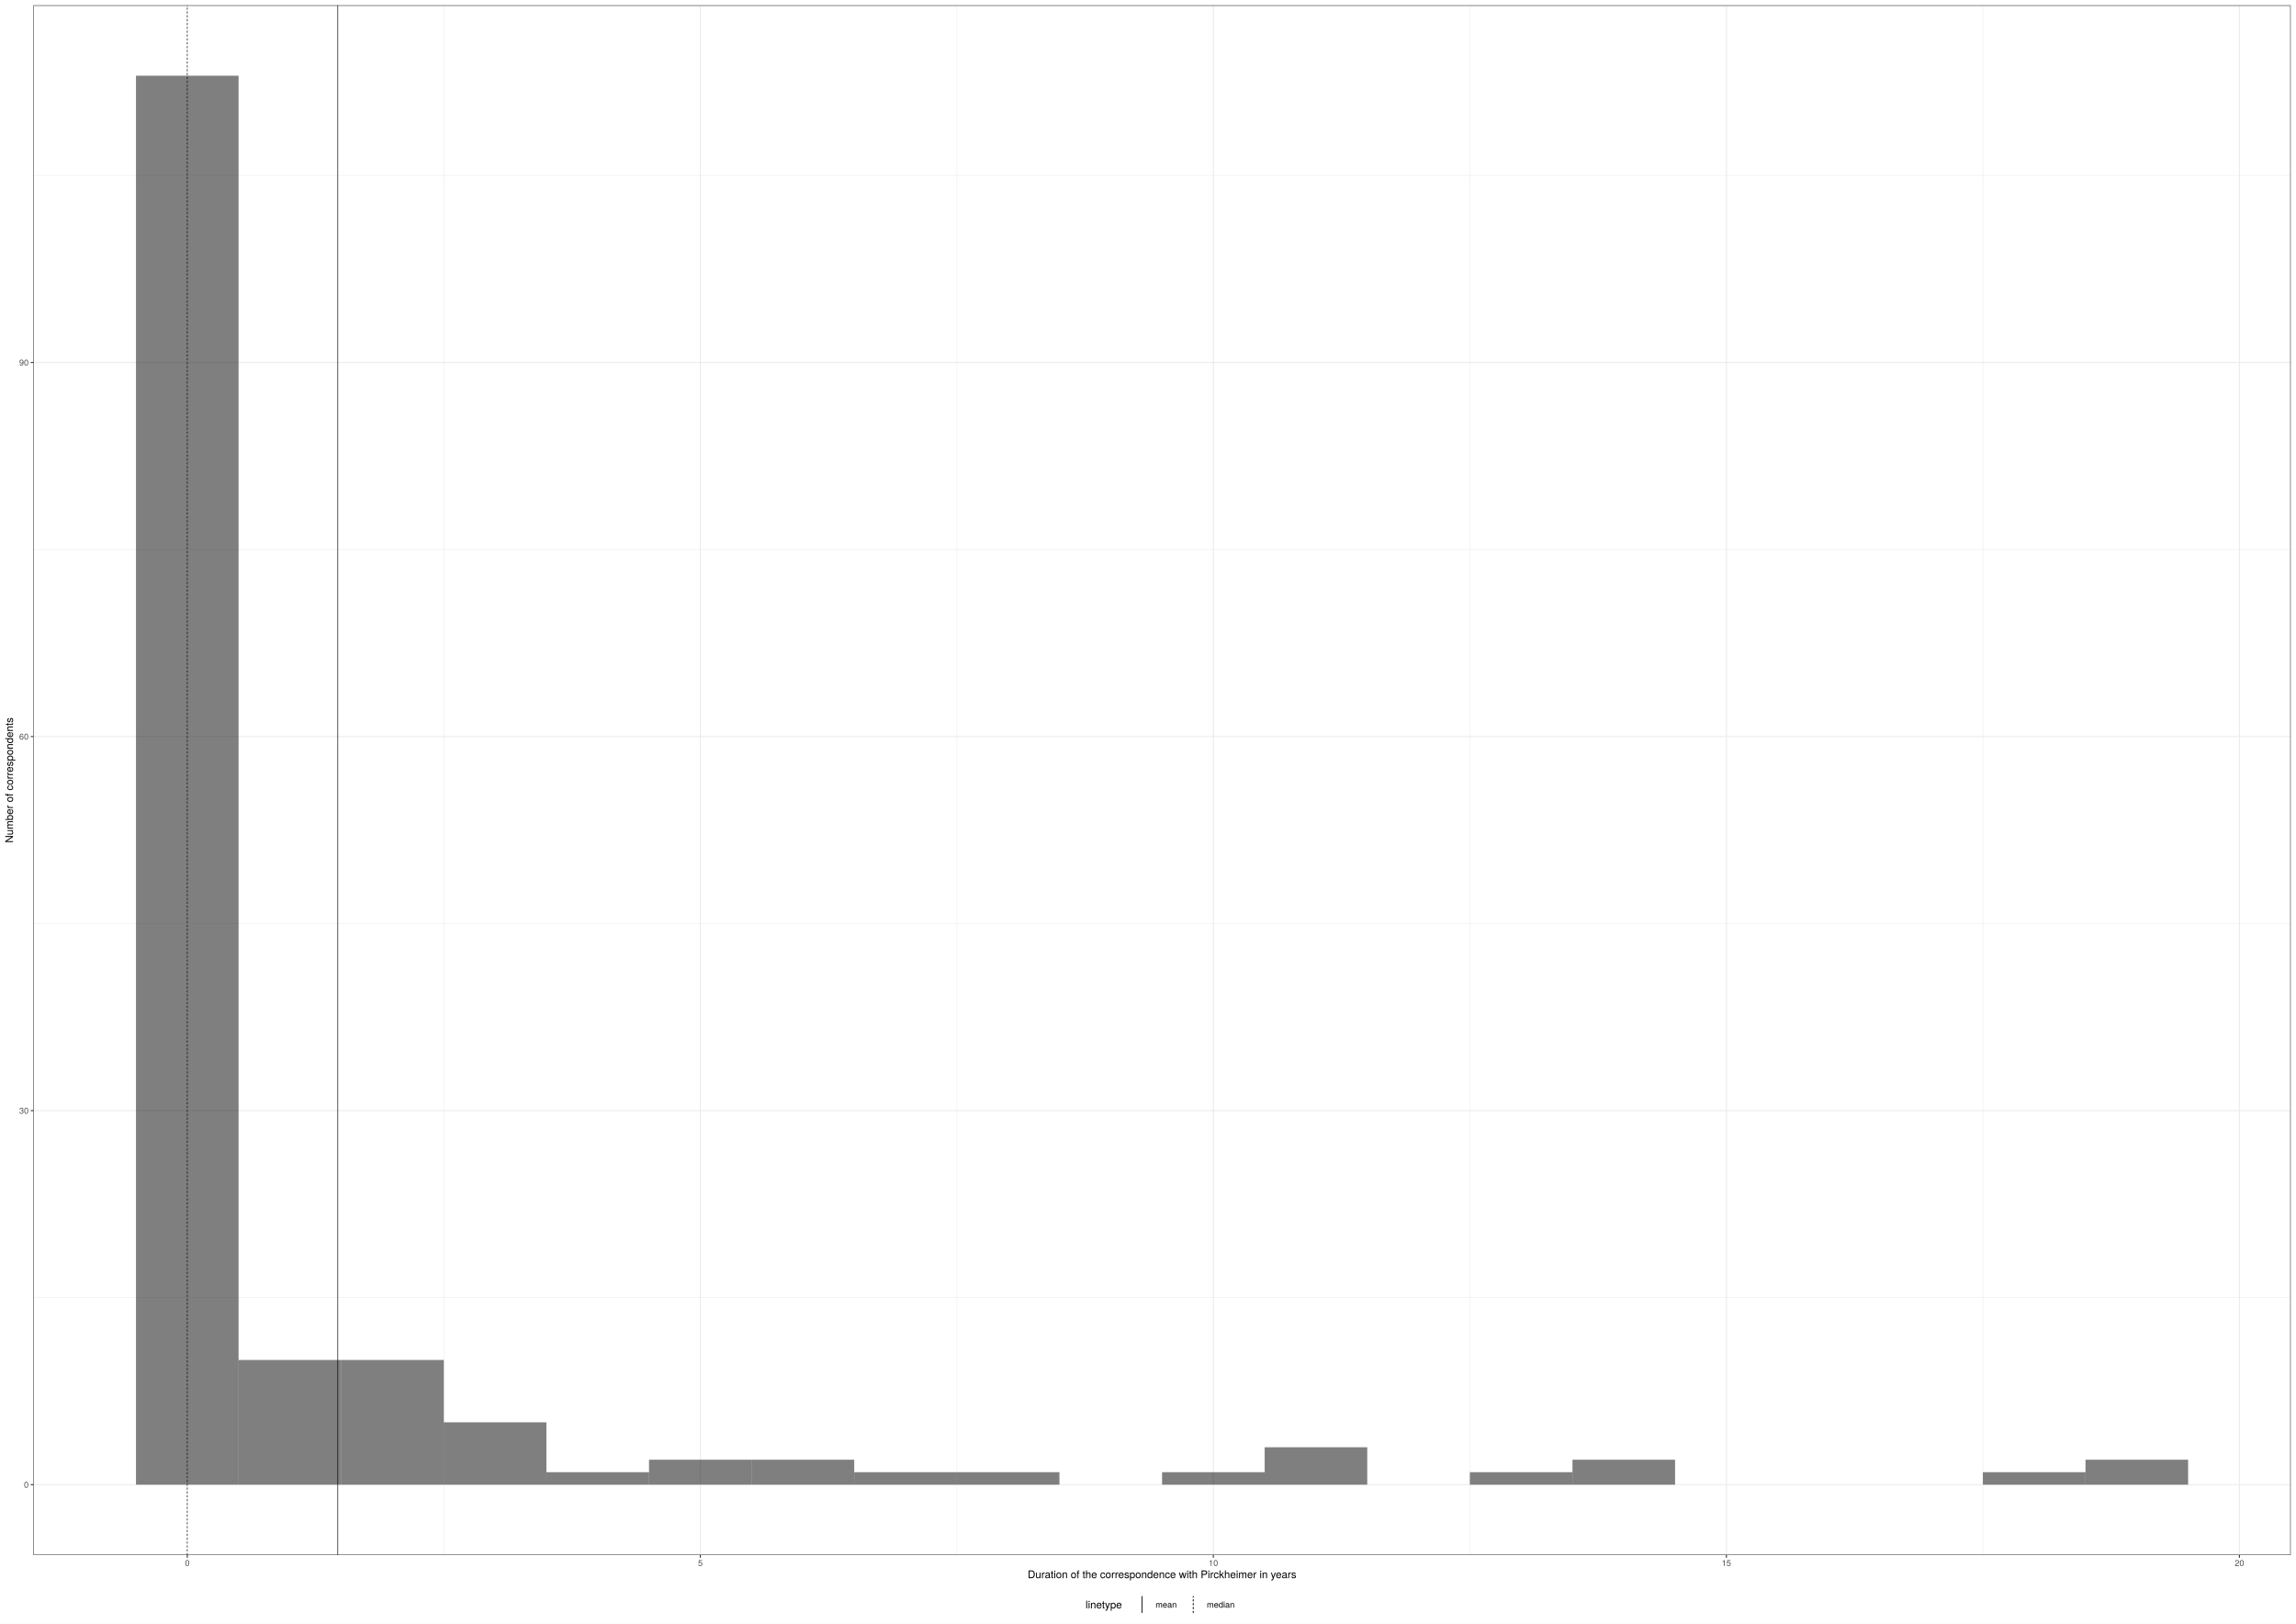
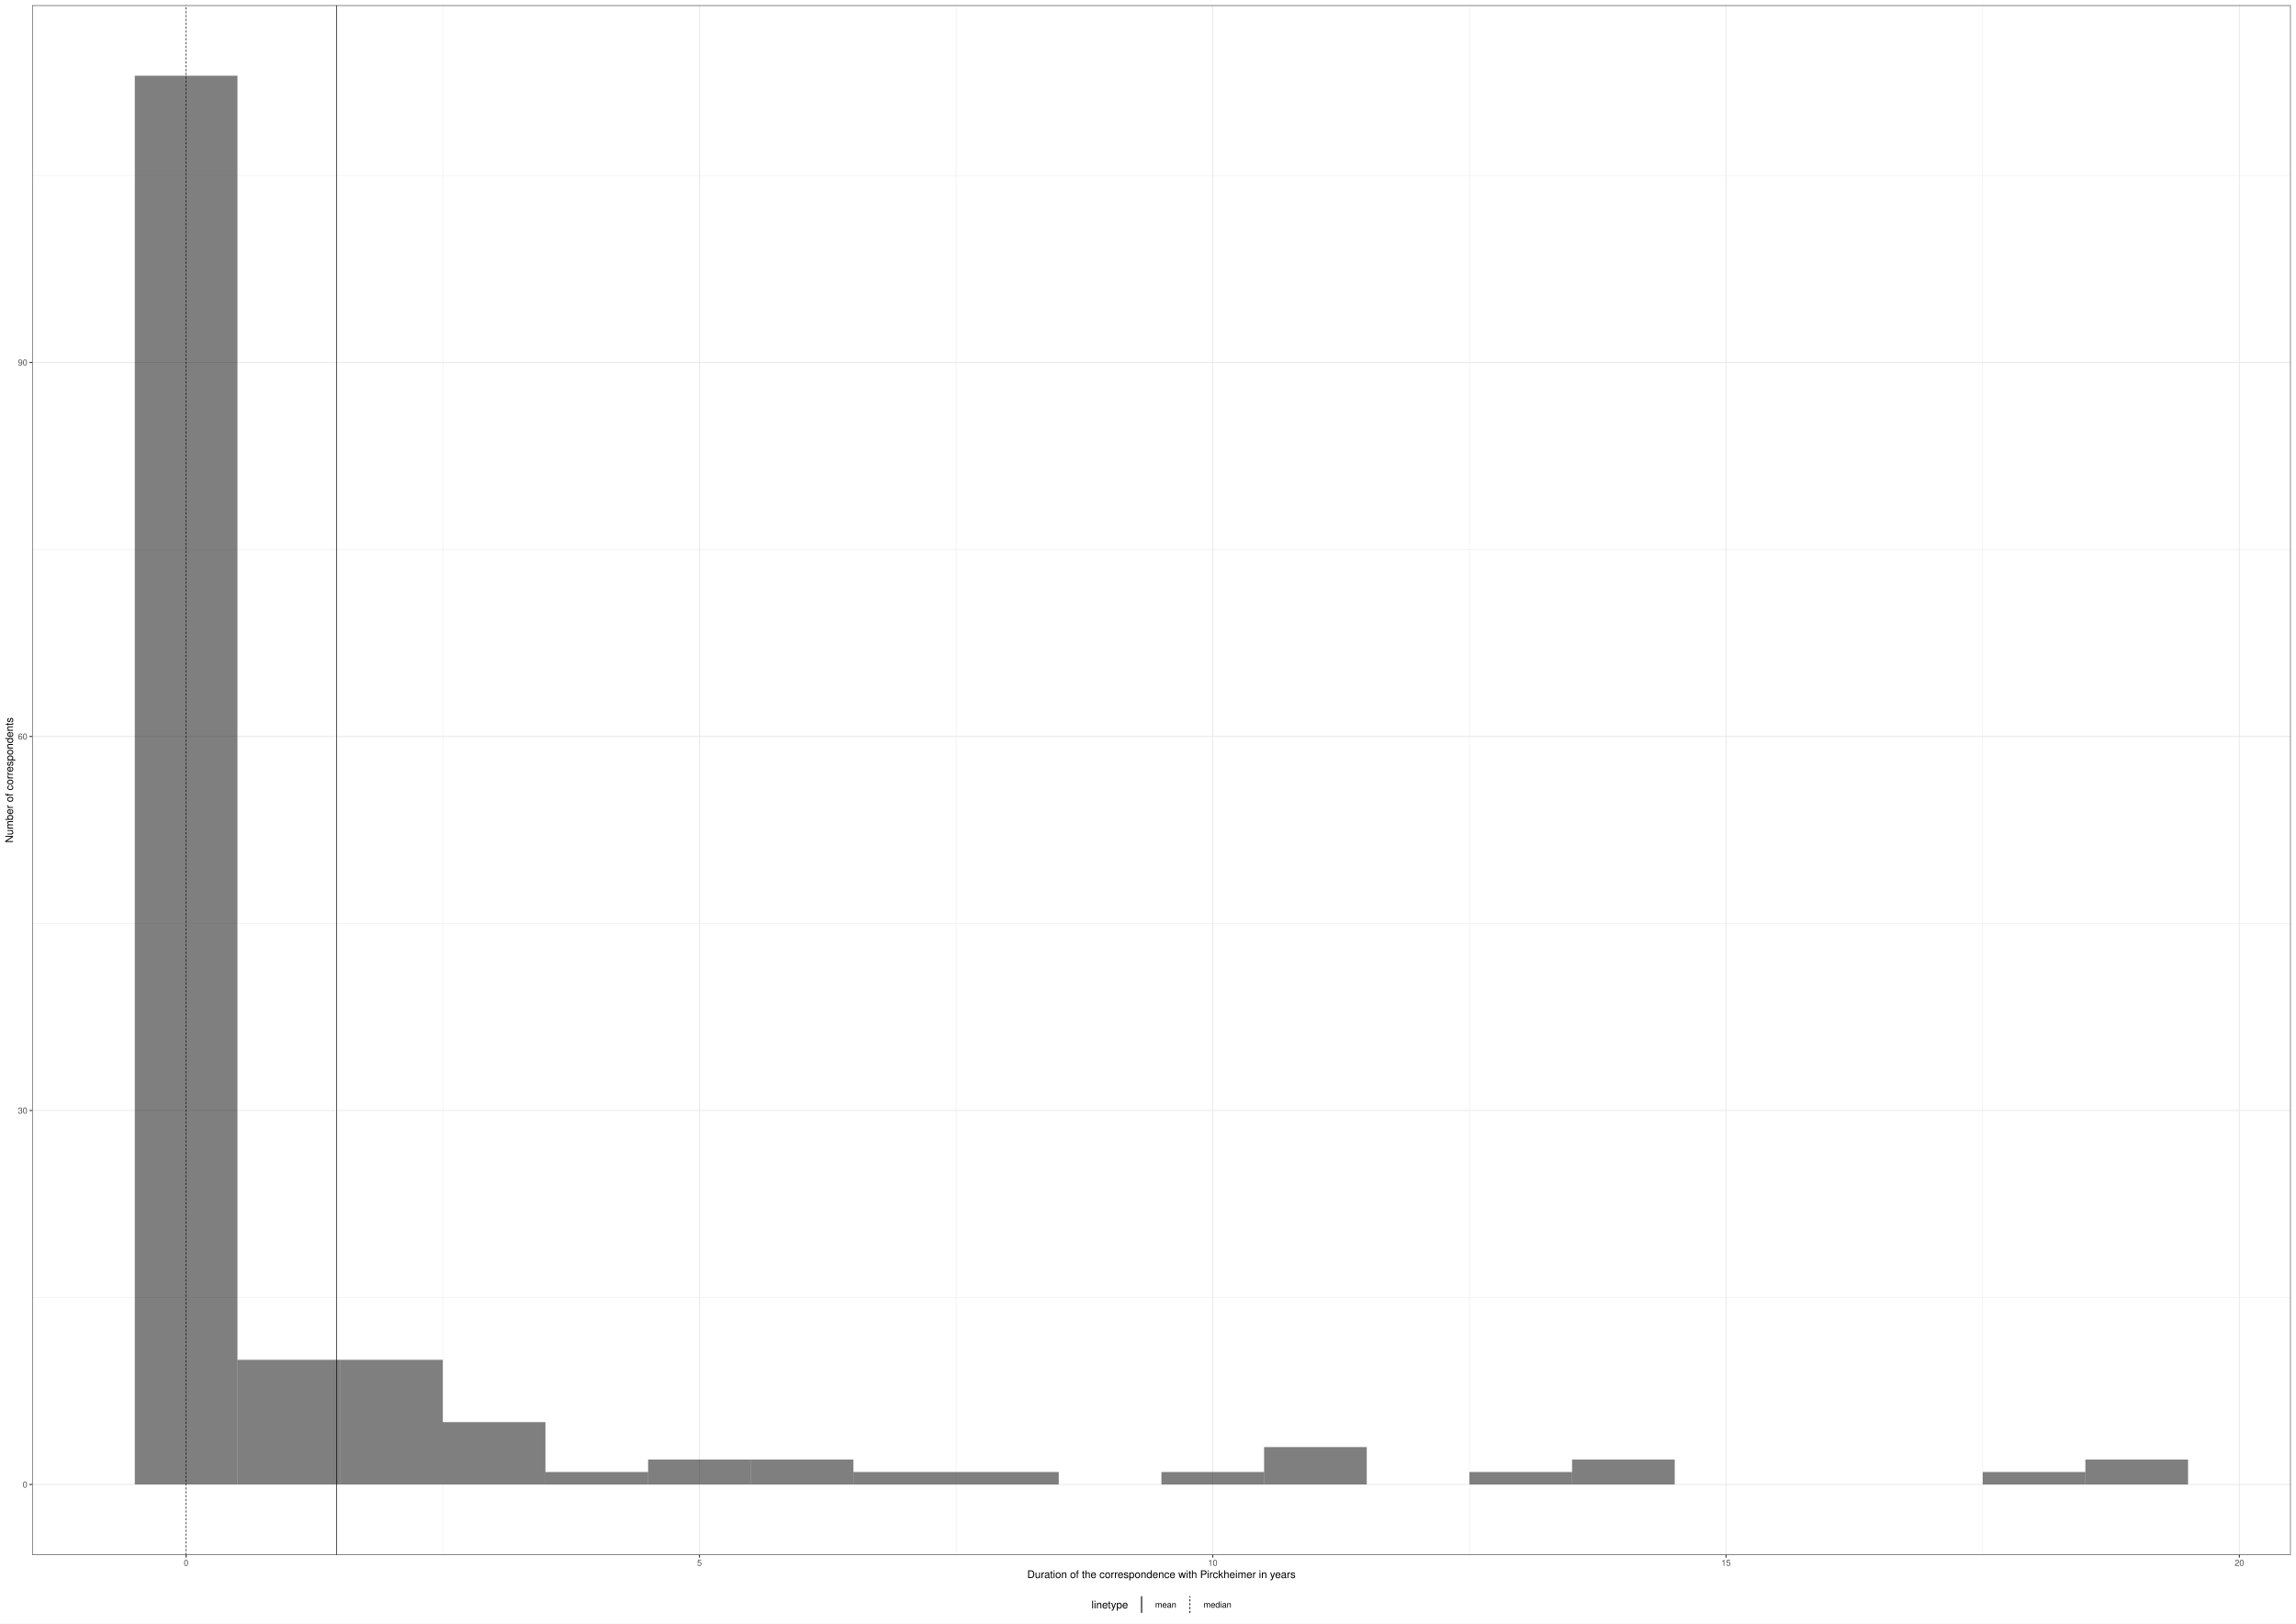
<svg xmlns="http://www.w3.org/2000/svg" class="svglite" width="2383.20pt" height="1684.80pt" viewBox="0 0 2383.20 1684.80">
  <defs>
    <style type="text/css">
    .svglite line, .svglite polyline, .svglite polygon, .svglite path, .svglite rect, .svglite circle {
      fill: none;
      stroke: #000000;
      stroke-linecap: round;
      stroke-linejoin: round;
      stroke-miterlimit: 10.00;
    }
    .svglite text {
      white-space: pre;
    }
  </style>
  </defs>
  <rect width="100%" height="100%" style="stroke: none; fill: #FFFFFF;" />
  <defs>
    <clipPath id="cpMC4wMHwyMzgzLjIwfDAuMDB8MTY4NC44MA==">
      <rect x="0.00" y="0.00" width="2383.20" height="1684.80" />
    </clipPath>
  </defs>
  <g clip-path="url(#cpMC4wMHwyMzgzLjIwfDAuMDB8MTY4NC44MA==)">
    <rect x="0.00" y="0.00" width="2383.20" height="1684.80" style="stroke-width: 1.07; stroke: #FFFFFF; fill: #FFFFFF;" />
  </g>
  <defs>
-     <clipPath id="cpMzQuNjV8MjM3Ny43Mnw1LjQ4fDE2MTMuOTA=">
-       <rect x="34.65" y="5.48" width="2343.07" height="1608.42" />
+     <clipPath id="cpMzMuMzV8MjM3Ny43Mnw1LjQ4fDE2MTMuNzA=">
+       <rect x="33.35" y="5.48" width="2344.37" height="1608.22" />
    </clipPath>
  </defs>
-   <g clip-path="url(#cpMzQuNjV8MjM3Ny43Mnw1LjQ4fDE2MTMuOTA=)">
-     <rect x="34.65" y="5.48" width="2343.07" height="1608.42" style="stroke-width: 1.07; stroke: none; fill: #FFFFFF;" />
-     <polyline points="34.65,1346.69 2377.72,1346.69 " style="stroke-width: 0.53; stroke: #EBEBEB; stroke-linecap: butt;" />
-     <polyline points="34.65,958.50 2377.72,958.50 " style="stroke-width: 0.53; stroke: #EBEBEB; stroke-linecap: butt;" />
-     <polyline points="34.65,570.30 2377.72,570.30 " style="stroke-width: 0.53; stroke: #EBEBEB; stroke-linecap: butt;" />
-     <polyline points="34.65,182.11 2377.72,182.11 " style="stroke-width: 0.53; stroke: #EBEBEB; stroke-linecap: butt;" />
-     <polyline points="460.66,1613.90 460.66,5.48 " style="stroke-width: 0.53; stroke: #EBEBEB; stroke-linecap: butt;" />
-     <polyline points="993.18,1613.90 993.18,5.48 " style="stroke-width: 0.53; stroke: #EBEBEB; stroke-linecap: butt;" />
-     <polyline points="1525.69,1613.90 1525.69,5.48 " style="stroke-width: 0.53; stroke: #EBEBEB; stroke-linecap: butt;" />
-     <polyline points="2058.21,1613.90 2058.21,5.48 " style="stroke-width: 0.53; stroke: #EBEBEB; stroke-linecap: butt;" />
-     <polyline points="34.65,1540.79 2377.72,1540.79 " style="stroke-width: 1.07; stroke: #EBEBEB; stroke-linecap: butt;" />
-     <polyline points="34.65,1152.59 2377.72,1152.59 " style="stroke-width: 1.07; stroke: #EBEBEB; stroke-linecap: butt;" />
-     <polyline points="34.65,764.40 2377.72,764.40 " style="stroke-width: 1.07; stroke: #EBEBEB; stroke-linecap: butt;" />
-     <polyline points="34.65,376.20 2377.72,376.20 " style="stroke-width: 1.07; stroke: #EBEBEB; stroke-linecap: butt;" />
-     <polyline points="194.40,1613.90 194.40,5.48 " style="stroke-width: 1.07; stroke: #EBEBEB; stroke-linecap: butt;" />
-     <polyline points="726.92,1613.90 726.92,5.48 " style="stroke-width: 1.07; stroke: #EBEBEB; stroke-linecap: butt;" />
-     <polyline points="1259.44,1613.90 1259.44,5.48 " style="stroke-width: 1.07; stroke: #EBEBEB; stroke-linecap: butt;" />
-     <polyline points="1791.95,1613.90 1791.95,5.48 " style="stroke-width: 1.07; stroke: #EBEBEB; stroke-linecap: butt;" />
-     <polyline points="2324.47,1613.90 2324.47,5.48 " style="stroke-width: 1.07; stroke: #EBEBEB; stroke-linecap: butt;" />
-     <rect x="141.15" y="78.59" width="106.50" height="1462.20" style="stroke-width: 1.07; stroke: none; stroke-linecap: square; stroke-linejoin: miter; fill: #000000; fill-opacity: 0.50;" />
-     <rect x="247.66" y="1411.39" width="106.50" height="129.40" style="stroke-width: 1.07; stroke: none; stroke-linecap: square; stroke-linejoin: miter; fill: #000000; fill-opacity: 0.50;" />
-     <rect x="354.16" y="1411.39" width="106.50" height="129.40" style="stroke-width: 1.07; stroke: none; stroke-linecap: square; stroke-linejoin: miter; fill: #000000; fill-opacity: 0.50;" />
-     <rect x="460.66" y="1476.09" width="106.50" height="64.70" style="stroke-width: 1.07; stroke: none; stroke-linecap: square; stroke-linejoin: miter; fill: #000000; fill-opacity: 0.50;" />
-     <rect x="567.17" y="1527.85" width="106.50" height="12.94" style="stroke-width: 1.07; stroke: none; stroke-linecap: square; stroke-linejoin: miter; fill: #000000; fill-opacity: 0.50;" />
-     <rect x="673.67" y="1514.91" width="106.50" height="25.88" style="stroke-width: 1.07; stroke: none; stroke-linecap: square; stroke-linejoin: miter; fill: #000000; fill-opacity: 0.50;" />
-     <rect x="780.17" y="1514.91" width="106.50" height="25.88" style="stroke-width: 1.07; stroke: none; stroke-linecap: square; stroke-linejoin: miter; fill: #000000; fill-opacity: 0.50;" />
-     <rect x="886.68" y="1527.85" width="106.50" height="12.94" style="stroke-width: 1.07; stroke: none; stroke-linecap: square; stroke-linejoin: miter; fill: #000000; fill-opacity: 0.50;" />
-     <rect x="993.18" y="1527.85" width="106.50" height="12.94" style="stroke-width: 1.07; stroke: none; stroke-linecap: square; stroke-linejoin: miter; fill: #000000; fill-opacity: 0.50;" />
-     <rect x="1099.68" y="1540.79" width="106.50" height="0.00" style="stroke-width: 1.07; stroke: none; stroke-linecap: square; stroke-linejoin: miter; fill: #000000; fill-opacity: 0.50;" />
-     <rect x="1206.19" y="1527.85" width="106.50" height="12.94" style="stroke-width: 1.07; stroke: none; stroke-linecap: square; stroke-linejoin: miter; fill: #000000; fill-opacity: 0.50;" />
-     <rect x="1312.69" y="1501.97" width="106.50" height="38.82" style="stroke-width: 1.07; stroke: none; stroke-linecap: square; stroke-linejoin: miter; fill: #000000; fill-opacity: 0.50;" />
-     <rect x="1419.19" y="1540.79" width="106.50" height="0.00" style="stroke-width: 1.07; stroke: none; stroke-linecap: square; stroke-linejoin: miter; fill: #000000; fill-opacity: 0.50;" />
-     <rect x="1525.69" y="1527.85" width="106.50" height="12.94" style="stroke-width: 1.07; stroke: none; stroke-linecap: square; stroke-linejoin: miter; fill: #000000; fill-opacity: 0.50;" />
-     <rect x="1632.20" y="1514.91" width="106.50" height="25.88" style="stroke-width: 1.07; stroke: none; stroke-linecap: square; stroke-linejoin: miter; fill: #000000; fill-opacity: 0.50;" />
-     <rect x="1738.70" y="1540.79" width="106.50" height="0.00" style="stroke-width: 1.07; stroke: none; stroke-linecap: square; stroke-linejoin: miter; fill: #000000; fill-opacity: 0.50;" />
-     <rect x="1845.20" y="1540.79" width="106.50" height="0.00" style="stroke-width: 1.07; stroke: none; stroke-linecap: square; stroke-linejoin: miter; fill: #000000; fill-opacity: 0.50;" />
-     <rect x="1951.71" y="1540.79" width="106.50" height="0.00" style="stroke-width: 1.07; stroke: none; stroke-linecap: square; stroke-linejoin: miter; fill: #000000; fill-opacity: 0.50;" />
-     <rect x="2058.21" y="1527.85" width="106.50" height="12.94" style="stroke-width: 1.07; stroke: none; stroke-linecap: square; stroke-linejoin: miter; fill: #000000; fill-opacity: 0.50;" />
-     <rect x="2164.71" y="1514.91" width="106.50" height="25.88" style="stroke-width: 1.07; stroke: none; stroke-linecap: square; stroke-linejoin: miter; fill: #000000; fill-opacity: 0.50;" />
-     <line x1="350.63" y1="1613.90" x2="350.63" y2="5.48" style="stroke-width: 0.64; stroke-linecap: butt;" />
-     <line x1="194.40" y1="1613.90" x2="194.40" y2="5.48" style="stroke-width: 0.64; stroke-dasharray: 2.00,2.00; stroke-linecap: butt;" />
-     <rect x="34.65" y="5.48" width="2343.07" height="1608.42" style="stroke-width: 1.07; stroke: #333333;" />
+   <g clip-path="url(#cpMzMuMzV8MjM3Ny43Mnw1LjQ4fDE2MTMuNzA=)">
+     <rect x="33.35" y="5.48" width="2344.37" height="1608.22" style="stroke-width: 1.07; stroke: none; fill: #FFFFFF;" />
+     <polyline points="33.35,1346.52 2377.72,1346.52 " style="stroke-width: 0.53; stroke: #EBEBEB; stroke-linecap: butt;" />
+     <polyline points="33.35,958.38 2377.72,958.38 " style="stroke-width: 0.53; stroke: #EBEBEB; stroke-linecap: butt;" />
+     <polyline points="33.35,570.23 2377.72,570.23 " style="stroke-width: 0.53; stroke: #EBEBEB; stroke-linecap: butt;" />
+     <polyline points="33.35,182.09 2377.72,182.09 " style="stroke-width: 0.53; stroke: #EBEBEB; stroke-linecap: butt;" />
+     <polyline points="459.60,1613.70 459.60,5.48 " style="stroke-width: 0.53; stroke: #EBEBEB; stroke-linecap: butt;" />
+     <polyline points="992.41,1613.70 992.41,5.48 " style="stroke-width: 0.53; stroke: #EBEBEB; stroke-linecap: butt;" />
+     <polyline points="1525.22,1613.70 1525.22,5.48 " style="stroke-width: 0.53; stroke: #EBEBEB; stroke-linecap: butt;" />
+     <polyline points="2058.03,1613.70 2058.03,5.48 " style="stroke-width: 0.53; stroke: #EBEBEB; stroke-linecap: butt;" />
+     <polyline points="33.35,1540.59 2377.72,1540.59 " style="stroke-width: 1.07; stroke: #EBEBEB; stroke-linecap: butt;" />
+     <polyline points="33.35,1152.45 2377.72,1152.45 " style="stroke-width: 1.07; stroke: #EBEBEB; stroke-linecap: butt;" />
+     <polyline points="33.35,764.30 2377.72,764.30 " style="stroke-width: 1.07; stroke: #EBEBEB; stroke-linecap: butt;" />
+     <polyline points="33.35,376.16 2377.72,376.16 " style="stroke-width: 1.07; stroke: #EBEBEB; stroke-linecap: butt;" />
+     <polyline points="193.19,1613.70 193.19,5.48 " style="stroke-width: 1.07; stroke: #EBEBEB; stroke-linecap: butt;" />
+     <polyline points="726.00,1613.70 726.00,5.48 " style="stroke-width: 1.07; stroke: #EBEBEB; stroke-linecap: butt;" />
+     <polyline points="1258.81,1613.70 1258.81,5.48 " style="stroke-width: 1.07; stroke: #EBEBEB; stroke-linecap: butt;" />
+     <polyline points="1791.63,1613.70 1791.63,5.48 " style="stroke-width: 1.07; stroke: #EBEBEB; stroke-linecap: butt;" />
+     <polyline points="2324.44,1613.70 2324.44,5.48 " style="stroke-width: 1.07; stroke: #EBEBEB; stroke-linecap: butt;" />
+     <rect x="139.91" y="78.58" width="106.56" height="1462.01" style="stroke-width: 1.07; stroke: none; stroke-linecap: butt; stroke-linejoin: miter; fill: #000000; fill-opacity: 0.50;" />
+     <rect x="246.47" y="1411.21" width="106.56" height="129.38" style="stroke-width: 1.07; stroke: none; stroke-linecap: butt; stroke-linejoin: miter; fill: #000000; fill-opacity: 0.50;" />
+     <rect x="353.03" y="1411.21" width="106.56" height="129.38" style="stroke-width: 1.07; stroke: none; stroke-linecap: butt; stroke-linejoin: miter; fill: #000000; fill-opacity: 0.50;" />
+     <rect x="459.60" y="1475.90" width="106.56" height="64.69" style="stroke-width: 1.07; stroke: none; stroke-linecap: butt; stroke-linejoin: miter; fill: #000000; fill-opacity: 0.50;" />
+     <rect x="566.16" y="1527.66" width="106.56" height="12.94" style="stroke-width: 1.07; stroke: none; stroke-linecap: butt; stroke-linejoin: miter; fill: #000000; fill-opacity: 0.50;" />
+     <rect x="672.72" y="1514.72" width="106.56" height="25.88" style="stroke-width: 1.07; stroke: none; stroke-linecap: butt; stroke-linejoin: miter; fill: #000000; fill-opacity: 0.50;" />
+     <rect x="779.28" y="1514.72" width="106.56" height="25.88" style="stroke-width: 1.07; stroke: none; stroke-linecap: butt; stroke-linejoin: miter; fill: #000000; fill-opacity: 0.50;" />
+     <rect x="885.85" y="1527.66" width="106.56" height="12.94" style="stroke-width: 1.07; stroke: none; stroke-linecap: butt; stroke-linejoin: miter; fill: #000000; fill-opacity: 0.50;" />
+     <rect x="992.41" y="1527.66" width="106.56" height="12.94" style="stroke-width: 1.07; stroke: none; stroke-linecap: butt; stroke-linejoin: miter; fill: #000000; fill-opacity: 0.50;" />
+     <rect x="1098.97" y="1540.59" width="106.56" height="0.00" style="stroke-width: 1.07; stroke: none; stroke-linecap: butt; stroke-linejoin: miter; fill: #000000; fill-opacity: 0.50;" />
+     <rect x="1205.53" y="1527.66" width="106.56" height="12.94" style="stroke-width: 1.07; stroke: none; stroke-linecap: butt; stroke-linejoin: miter; fill: #000000; fill-opacity: 0.50;" />
+     <rect x="1312.10" y="1501.78" width="106.56" height="38.81" style="stroke-width: 1.07; stroke: none; stroke-linecap: butt; stroke-linejoin: miter; fill: #000000; fill-opacity: 0.50;" />
+     <rect x="1418.66" y="1540.59" width="106.56" height="0.00" style="stroke-width: 1.07; stroke: none; stroke-linecap: butt; stroke-linejoin: miter; fill: #000000; fill-opacity: 0.50;" />
+     <rect x="1525.22" y="1527.66" width="106.56" height="12.94" style="stroke-width: 1.07; stroke: none; stroke-linecap: butt; stroke-linejoin: miter; fill: #000000; fill-opacity: 0.50;" />
+     <rect x="1631.78" y="1514.72" width="106.56" height="25.88" style="stroke-width: 1.07; stroke: none; stroke-linecap: butt; stroke-linejoin: miter; fill: #000000; fill-opacity: 0.50;" />
+     <rect x="1738.35" y="1540.59" width="106.56" height="0.00" style="stroke-width: 1.07; stroke: none; stroke-linecap: butt; stroke-linejoin: miter; fill: #000000; fill-opacity: 0.50;" />
+     <rect x="1844.91" y="1540.59" width="106.56" height="0.00" style="stroke-width: 1.07; stroke: none; stroke-linecap: butt; stroke-linejoin: miter; fill: #000000; fill-opacity: 0.50;" />
+     <rect x="1951.47" y="1540.59" width="106.56" height="0.00" style="stroke-width: 1.07; stroke: none; stroke-linecap: butt; stroke-linejoin: miter; fill: #000000; fill-opacity: 0.50;" />
+     <rect x="2058.03" y="1527.66" width="106.56" height="12.94" style="stroke-width: 1.07; stroke: none; stroke-linecap: butt; stroke-linejoin: miter; fill: #000000; fill-opacity: 0.50;" />
+     <rect x="2164.60" y="1514.72" width="106.56" height="25.88" style="stroke-width: 1.07; stroke: none; stroke-linecap: butt; stroke-linejoin: miter; fill: #000000; fill-opacity: 0.50;" />
+     <line x1="349.50" y1="1613.70" x2="349.50" y2="5.48" style="stroke-width: 0.64; stroke-linecap: butt;" />
+     <line x1="193.19" y1="1613.70" x2="193.19" y2="5.48" style="stroke-width: 0.64; stroke-dasharray: 2.00,2.00; stroke-linecap: butt;" />
+     <rect x="33.35" y="5.48" width="2344.37" height="1608.22" style="stroke-width: 1.07; stroke: #333333;" />
  </g>
  <g clip-path="url(#cpMC4wMHwyMzgzLjIwfDAuMDB8MTY4NC44MA==)">
-     <text x="29.72" y="1543.99" text-anchor="end" style="font-size: 8.80px;fill: #4D4D4D; font-family: &quot;TeX Gyre Heros&quot;;" textLength="5.59px" lengthAdjust="spacingAndGlyphs">0</text>
-     <text x="29.72" y="1155.80" text-anchor="end" style="font-size: 8.80px;fill: #4D4D4D; font-family: &quot;TeX Gyre Heros&quot;;" textLength="11.19px" lengthAdjust="spacingAndGlyphs">30</text>
-     <text x="29.72" y="767.61" text-anchor="end" style="font-size: 8.80px;fill: #4D4D4D; font-family: &quot;TeX Gyre Heros&quot;;" textLength="11.19px" lengthAdjust="spacingAndGlyphs">60</text>
-     <text x="29.72" y="379.41" text-anchor="end" style="font-size: 8.80px;fill: #4D4D4D; font-family: &quot;TeX Gyre Heros&quot;;" textLength="11.19px" lengthAdjust="spacingAndGlyphs">90</text>
-     <polyline points="31.91,1540.79 34.65,1540.79 " style="stroke-width: 1.07; stroke: #333333; stroke-linecap: butt;" />
-     <polyline points="31.91,1152.59 34.65,1152.59 " style="stroke-width: 1.07; stroke: #333333; stroke-linecap: butt;" />
-     <polyline points="31.91,764.40 34.65,764.40 " style="stroke-width: 1.07; stroke: #333333; stroke-linecap: butt;" />
-     <polyline points="31.91,376.20 34.65,376.20 " style="stroke-width: 1.07; stroke: #333333; stroke-linecap: butt;" />
-     <polyline points="194.40,1616.64 194.40,1613.90 " style="stroke-width: 1.07; stroke: #333333; stroke-linecap: butt;" />
-     <polyline points="726.92,1616.64 726.92,1613.90 " style="stroke-width: 1.07; stroke: #333333; stroke-linecap: butt;" />
-     <polyline points="1259.44,1616.64 1259.44,1613.90 " style="stroke-width: 1.07; stroke: #333333; stroke-linecap: butt;" />
-     <polyline points="1791.95,1616.64 1791.95,1613.90 " style="stroke-width: 1.07; stroke: #333333; stroke-linecap: butt;" />
-     <polyline points="2324.47,1616.64 2324.47,1613.90 " style="stroke-width: 1.07; stroke: #333333; stroke-linecap: butt;" />
-     <text x="194.40" y="1625.24" text-anchor="middle" style="font-size: 8.80px;fill: #4D4D4D; font-family: &quot;TeX Gyre Heros&quot;;" textLength="5.59px" lengthAdjust="spacingAndGlyphs">0</text>
-     <text x="726.92" y="1625.24" text-anchor="middle" style="font-size: 8.80px;fill: #4D4D4D; font-family: &quot;TeX Gyre Heros&quot;;" textLength="5.59px" lengthAdjust="spacingAndGlyphs">5</text>
-     <text x="1259.44" y="1625.24" text-anchor="middle" style="font-size: 8.80px;fill: #4D4D4D; font-family: &quot;TeX Gyre Heros&quot;;" textLength="11.19px" lengthAdjust="spacingAndGlyphs">10</text>
-     <text x="1791.95" y="1625.24" text-anchor="middle" style="font-size: 8.80px;fill: #4D4D4D; font-family: &quot;TeX Gyre Heros&quot;;" textLength="11.19px" lengthAdjust="spacingAndGlyphs">15</text>
-     <text x="2324.47" y="1625.24" text-anchor="middle" style="font-size: 8.80px;fill: #4D4D4D; font-family: &quot;TeX Gyre Heros&quot;;" textLength="11.19px" lengthAdjust="spacingAndGlyphs">20</text>
-     <text x="1206.19" y="1637.83" text-anchor="middle" style="font-size: 11.00px; font-family: &quot;TeX Gyre Heros&quot;;" textLength="317.62px" lengthAdjust="spacingAndGlyphs">Duration of the correspondence with Pirckheimer in years</text>
-     <text transform="translate(13.50,809.69) rotate(-90)" text-anchor="middle" style="font-size: 11.00px; font-family: &quot;TeX Gyre Heros&quot;;" textLength="147.12px" lengthAdjust="spacingAndGlyphs">Number of correspondents</text>
-     <rect x="1121.29" y="1651.08" width="169.80" height="28.24" style="stroke-width: 1.07; stroke: none; fill: #FFFFFF;" />
-     <text x="1126.77" y="1669.21" style="font-size: 11.00px; font-family: &quot;TeX Gyre Heros&quot;;" textLength="44.43px" lengthAdjust="spacingAndGlyphs">linetype</text>
-     <rect x="1176.68" y="1656.56" width="17.28" height="17.28" style="stroke-width: 1.07; stroke: none; fill: #FFFFFF;" />
-     <line x1="1185.32" y1="1673.84" x2="1185.32" y2="1656.56" style="stroke-width: 0.64; stroke-linecap: butt;" />
-     <line x1="1185.32" y1="1673.84" x2="1185.32" y2="1656.56" style="stroke-width: 0.64; stroke-linecap: butt;" />
-     <rect x="1229.86" y="1656.56" width="17.28" height="17.28" style="stroke-width: 1.07; stroke: none; fill: #FFFFFF;" />
-     <line x1="1238.50" y1="1673.84" x2="1238.50" y2="1656.56" style="stroke-width: 0.64; stroke-dasharray: 2.00,2.00; stroke-linecap: butt;" />
-     <line x1="1238.50" y1="1673.84" x2="1238.50" y2="1656.56" style="stroke-width: 0.64; stroke-dasharray: 2.00,2.00; stroke-linecap: butt;" />
-     <text x="1199.44" y="1668.41" style="font-size: 8.80px; font-family: &quot;TeX Gyre Heros&quot;;" textLength="24.95px" lengthAdjust="spacingAndGlyphs">mean</text>
-     <text x="1252.62" y="1668.41" style="font-size: 8.80px; font-family: &quot;TeX Gyre Heros&quot;;" textLength="32.98px" lengthAdjust="spacingAndGlyphs">median</text>
+     <text x="28.42" y="1543.80" text-anchor="end" style="font-size: 8.80px; font-weight: 0;fill: #4D4D4D; font-family: &quot;Nimbus Sans&quot;;" textLength="4.89px" lengthAdjust="spacingAndGlyphs">0</text>
+     <text x="28.42" y="1155.66" text-anchor="end" style="font-size: 8.80px; font-weight: 0;fill: #4D4D4D; font-family: &quot;Nimbus Sans&quot;;" textLength="9.78px" lengthAdjust="spacingAndGlyphs">30</text>
+     <text x="28.42" y="767.51" text-anchor="end" style="font-size: 8.80px; font-weight: 0;fill: #4D4D4D; font-family: &quot;Nimbus Sans&quot;;" textLength="9.78px" lengthAdjust="spacingAndGlyphs">60</text>
+     <text x="28.42" y="379.37" text-anchor="end" style="font-size: 8.80px; font-weight: 0;fill: #4D4D4D; font-family: &quot;Nimbus Sans&quot;;" textLength="9.78px" lengthAdjust="spacingAndGlyphs">90</text>
+     <polyline points="30.61,1540.59 33.35,1540.59 " style="stroke-width: 1.07; stroke: #333333; stroke-linecap: butt;" />
+     <polyline points="30.61,1152.45 33.35,1152.45 " style="stroke-width: 1.07; stroke: #333333; stroke-linecap: butt;" />
+     <polyline points="30.61,764.30 33.35,764.30 " style="stroke-width: 1.07; stroke: #333333; stroke-linecap: butt;" />
+     <polyline points="30.61,376.16 33.35,376.16 " style="stroke-width: 1.07; stroke: #333333; stroke-linecap: butt;" />
+     <polyline points="193.19,1616.44 193.19,1613.70 " style="stroke-width: 1.07; stroke: #333333; stroke-linecap: butt;" />
+     <polyline points="726.00,1616.44 726.00,1613.70 " style="stroke-width: 1.07; stroke: #333333; stroke-linecap: butt;" />
+     <polyline points="1258.81,1616.44 1258.81,1613.70 " style="stroke-width: 1.07; stroke: #333333; stroke-linecap: butt;" />
+     <polyline points="1791.63,1616.44 1791.63,1613.70 " style="stroke-width: 1.07; stroke: #333333; stroke-linecap: butt;" />
+     <polyline points="2324.44,1616.44 2324.44,1613.70 " style="stroke-width: 1.07; stroke: #333333; stroke-linecap: butt;" />
+     <text x="193.19" y="1625.04" text-anchor="middle" style="font-size: 8.80px; font-weight: 0;fill: #4D4D4D; font-family: &quot;Nimbus Sans&quot;;" textLength="4.89px" lengthAdjust="spacingAndGlyphs">0</text>
+     <text x="726.00" y="1625.04" text-anchor="middle" style="font-size: 8.80px; font-weight: 0;fill: #4D4D4D; font-family: &quot;Nimbus Sans&quot;;" textLength="4.89px" lengthAdjust="spacingAndGlyphs">5</text>
+     <text x="1258.81" y="1625.04" text-anchor="middle" style="font-size: 8.80px; font-weight: 0;fill: #4D4D4D; font-family: &quot;Nimbus Sans&quot;;" textLength="9.78px" lengthAdjust="spacingAndGlyphs">10</text>
+     <text x="1791.63" y="1625.04" text-anchor="middle" style="font-size: 8.80px; font-weight: 0;fill: #4D4D4D; font-family: &quot;Nimbus Sans&quot;;" textLength="9.78px" lengthAdjust="spacingAndGlyphs">15</text>
+     <text x="2324.44" y="1625.04" text-anchor="middle" style="font-size: 8.80px; font-weight: 0;fill: #4D4D4D; font-family: &quot;Nimbus Sans&quot;;" textLength="9.78px" lengthAdjust="spacingAndGlyphs">20</text>
+     <text x="1205.53" y="1637.73" text-anchor="middle" style="font-size: 11.00px; font-weight: 0; font-family: &quot;Nimbus Sans&quot;;" textLength="279.34px" lengthAdjust="spacingAndGlyphs">Duration of the correspondence with Pirckheimer in years</text>
+     <text transform="translate(13.50,809.59) rotate(-90)" text-anchor="middle" style="font-size: 11.00px; font-weight: 0; font-family: &quot;Nimbus Sans&quot;;" textLength="130.20px" lengthAdjust="spacingAndGlyphs">Number of correspondents</text>
+     <rect x="1127.45" y="1651.08" width="156.16" height="28.24" style="stroke-width: 1.07; stroke: none; fill: #FFFFFF;" />
+     <text x="1132.93" y="1669.21" style="font-size: 11.00px; font-weight: 0; font-family: &quot;Nimbus Sans&quot;;" textLength="37.89px" lengthAdjust="spacingAndGlyphs">linetype</text>
+     <rect x="1176.30" y="1656.56" width="17.28" height="17.28" style="stroke-width: 1.07; stroke: none; fill: #FFFFFF;" />
+     <line x1="1184.94" y1="1673.84" x2="1184.94" y2="1656.56" style="stroke-width: 0.64; stroke-linecap: butt;" />
+     <line x1="1184.94" y1="1673.84" x2="1184.94" y2="1656.56" style="stroke-width: 0.64; stroke-linecap: butt;" />
+     <rect x="1226.54" y="1656.56" width="17.28" height="17.28" style="stroke-width: 1.07; stroke: none; fill: #FFFFFF;" />
+     <line x1="1235.18" y1="1673.84" x2="1235.18" y2="1656.56" style="stroke-width: 0.64; stroke-dasharray: 2.00,2.00; stroke-linecap: butt;" />
+     <line x1="1235.18" y1="1673.84" x2="1235.18" y2="1656.56" style="stroke-width: 0.64; stroke-dasharray: 2.00,2.00; stroke-linecap: butt;" />
+     <text x="1199.06" y="1668.41" style="font-size: 8.80px; font-weight: 0; font-family: &quot;Nimbus Sans&quot;;" textLength="22.00px" lengthAdjust="spacingAndGlyphs">mean</text>
+     <text x="1249.30" y="1668.41" style="font-size: 8.80px; font-weight: 0; font-family: &quot;Nimbus Sans&quot;;" textLength="28.84px" lengthAdjust="spacingAndGlyphs">median</text>
  </g>
</svg>
